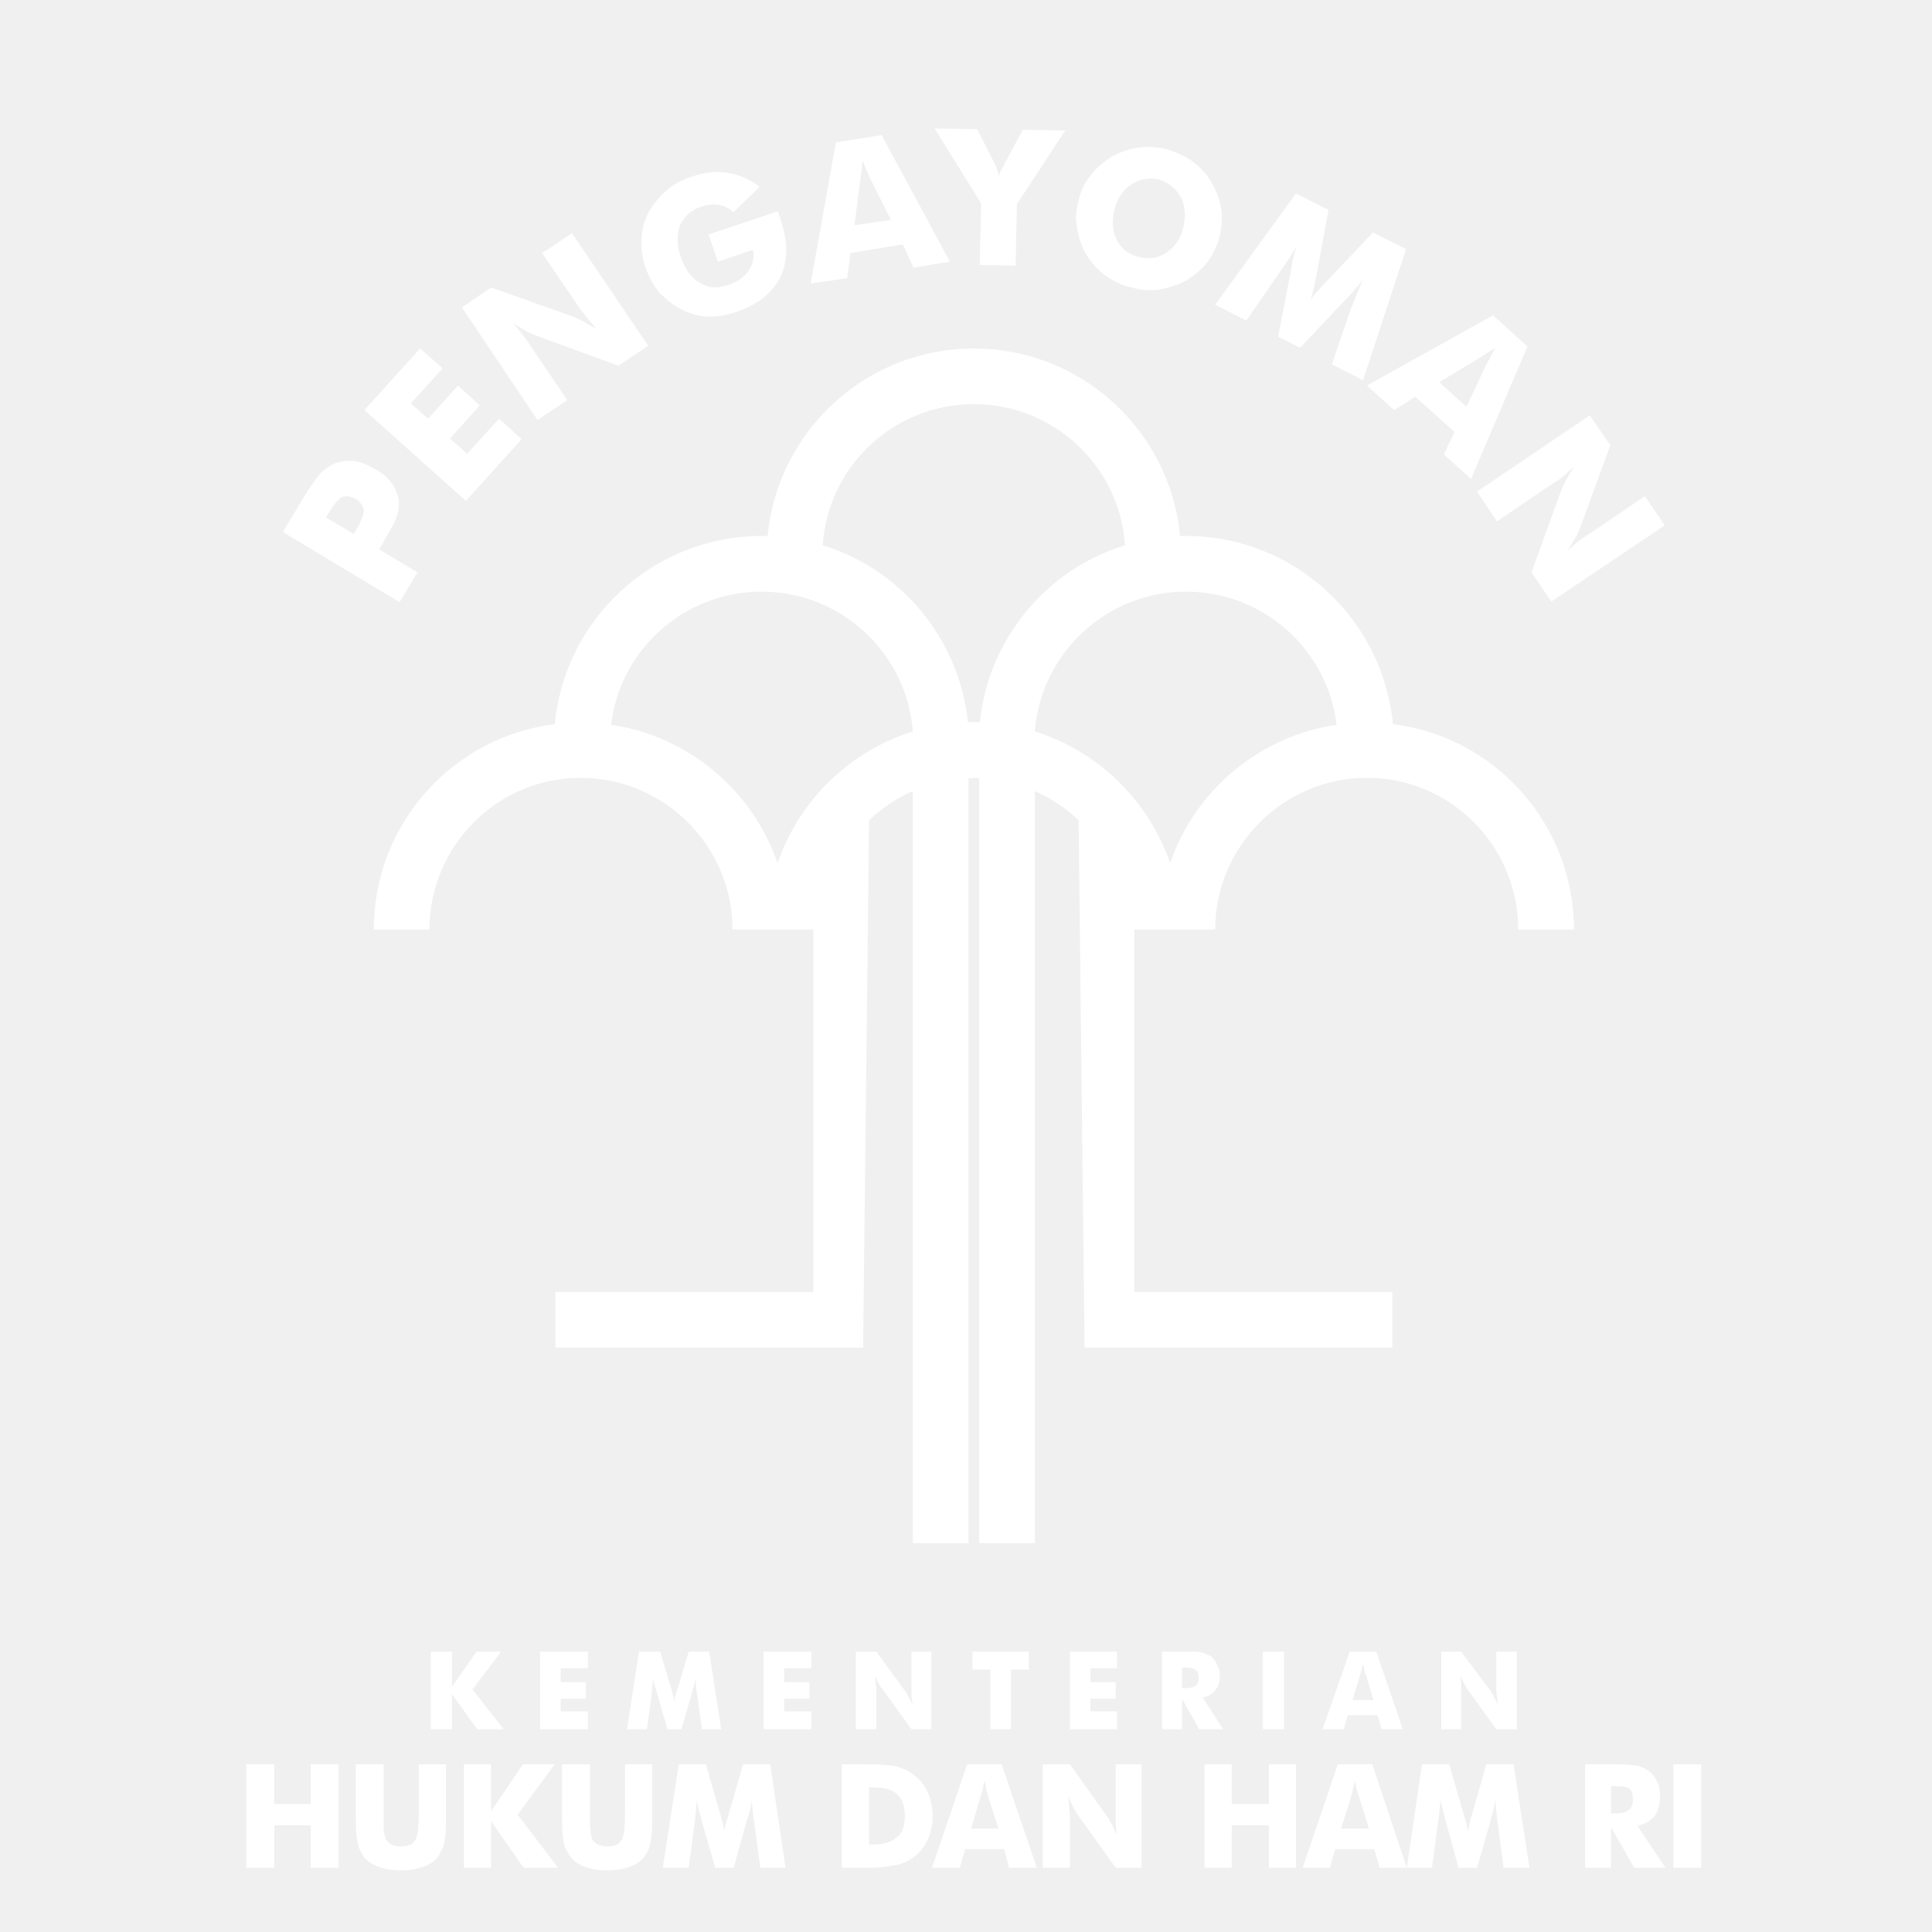
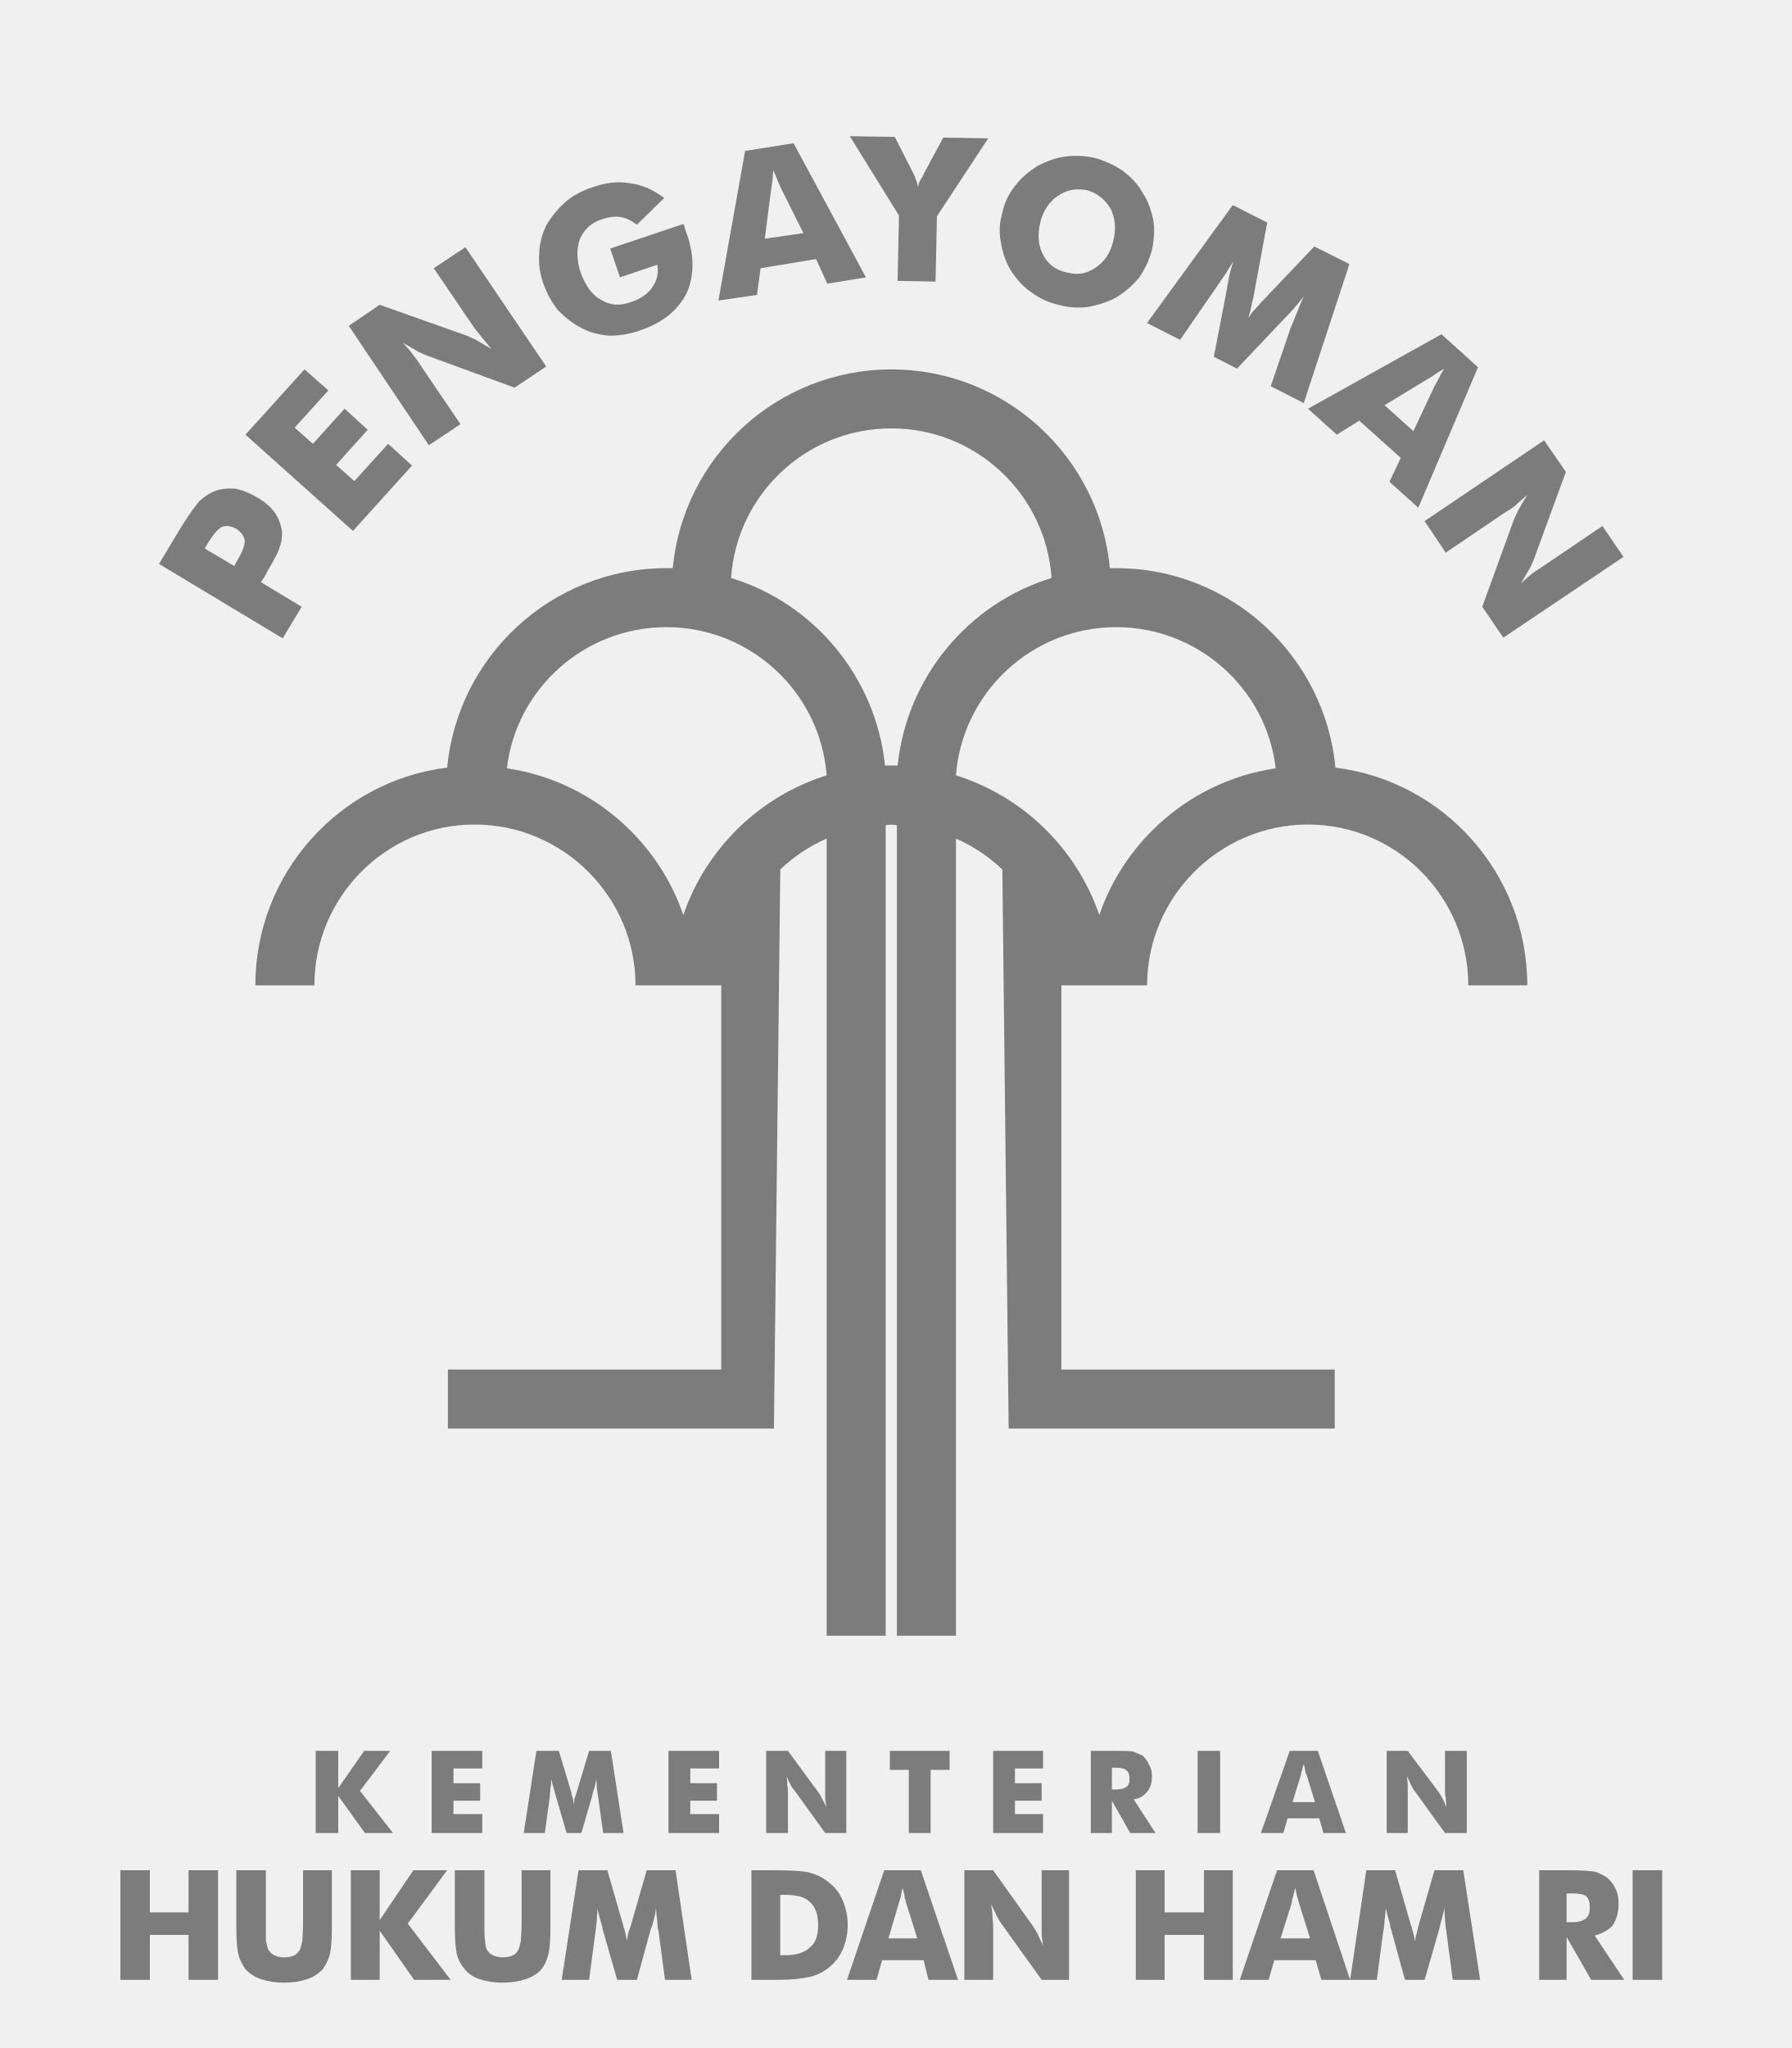
- <svg xmlns="http://www.w3.org/2000/svg" width="80" height="80" viewBox="0 0 80 80" fill="none">
-   <path fill-rule="evenodd" clip-rule="evenodd" d="M17.836 71.603V68.393H18.715V69.847L19.73 68.393H20.746L19.566 69.957L20.856 71.603H19.758L18.715 70.149V71.603H17.836ZM17.287 23.702L16.546 24.936L11.713 22.028L12.537 20.656C12.866 20.108 13.141 19.751 13.306 19.559C13.498 19.394 13.69 19.257 13.91 19.175C14.157 19.093 14.431 19.065 14.706 19.093C14.981 19.148 15.255 19.257 15.53 19.422C15.832 19.586 16.051 19.779 16.216 19.998C16.381 20.217 16.463 20.464 16.518 20.739C16.518 20.931 16.518 21.15 16.436 21.342C16.381 21.562 16.216 21.863 15.969 22.275L15.859 22.494L15.694 22.741L17.287 23.702ZM14.651 22.11L14.788 21.863C14.981 21.534 15.063 21.287 15.063 21.123C15.036 20.931 14.926 20.794 14.733 20.656C14.514 20.547 14.349 20.519 14.184 20.574C14.02 20.656 13.855 20.848 13.663 21.15L13.498 21.425L14.651 22.11ZM19.291 20.739L15.09 16.98L17.397 14.429L18.33 15.252L17.012 16.706L17.726 17.337L18.962 15.965L19.868 16.788L18.632 18.16L19.346 18.791L20.664 17.337L21.598 18.187L19.291 20.739ZM22.256 17.392L19.127 12.728L20.335 11.905L23.739 13.112C23.794 13.139 23.931 13.194 24.096 13.276C24.288 13.386 24.48 13.496 24.7 13.633C24.563 13.469 24.426 13.304 24.316 13.167C24.206 13.03 24.096 12.892 24.014 12.783L22.449 10.478L23.684 9.655L26.842 14.319L25.606 15.142L22.229 13.907C22.147 13.88 22.037 13.825 21.845 13.743C21.68 13.633 21.46 13.523 21.241 13.386C21.405 13.578 21.543 13.715 21.652 13.88C21.762 14.017 21.872 14.154 21.927 14.264L23.492 16.569L22.256 17.392ZM29.725 10.835L29.34 9.71L32.196 8.75C32.223 8.777 32.223 8.805 32.251 8.859C32.251 8.914 32.278 8.969 32.306 9.051C32.635 9.957 32.635 10.752 32.333 11.438C32.004 12.097 31.427 12.591 30.548 12.892C30.109 13.057 29.697 13.112 29.313 13.112C28.928 13.084 28.572 13.002 28.215 12.81C27.885 12.645 27.583 12.399 27.308 12.124C27.061 11.822 26.869 11.466 26.732 11.082C26.595 10.697 26.54 10.313 26.567 9.929C26.567 9.545 26.677 9.161 26.842 8.805C27.034 8.475 27.281 8.174 27.583 7.899C27.858 7.652 28.215 7.46 28.626 7.323C29.148 7.131 29.642 7.076 30.109 7.158C30.576 7.213 31.015 7.405 31.454 7.735L30.384 8.777C30.164 8.612 29.944 8.503 29.725 8.475C29.505 8.448 29.285 8.475 29.038 8.558C28.599 8.695 28.324 8.969 28.16 9.326C28.022 9.71 28.022 10.149 28.187 10.643C28.379 11.164 28.626 11.521 28.983 11.713C29.34 11.932 29.725 11.96 30.164 11.795C30.521 11.685 30.823 11.466 30.988 11.219C31.18 10.944 31.235 10.67 31.18 10.341L29.725 10.835ZM35.381 9.326L36.891 9.106L36.012 7.35C35.985 7.296 35.957 7.213 35.902 7.104C35.847 6.966 35.793 6.829 35.71 6.637C35.71 6.774 35.683 6.912 35.683 7.049C35.655 7.158 35.655 7.296 35.628 7.405L35.381 9.326ZM33.569 11.74L34.612 5.896L36.506 5.595L39.334 10.835L37.824 11.082L37.385 10.121L35.216 10.478L35.079 11.521L33.569 11.74ZM40.57 10.972L40.625 8.42L38.703 5.32L40.46 5.348L41.202 6.802C41.202 6.829 41.202 6.829 41.229 6.857C41.284 6.994 41.339 7.158 41.366 7.296C41.394 7.158 41.449 7.021 41.558 6.884C41.558 6.857 41.586 6.829 41.586 6.802L42.355 5.375L44.112 5.403L42.108 8.448L42.053 10.999L40.57 10.972ZM50.509 9.765C50.399 10.176 50.235 10.505 50.015 10.835C49.768 11.136 49.493 11.383 49.136 11.603C48.807 11.795 48.422 11.905 48.038 11.987C47.626 12.042 47.242 12.014 46.858 11.905C46.473 11.822 46.116 11.658 45.787 11.411C45.457 11.191 45.21 10.89 44.99 10.56C44.798 10.231 44.661 9.847 44.606 9.463C44.524 9.079 44.551 8.695 44.661 8.311C44.743 7.927 44.908 7.57 45.155 7.268C45.375 6.966 45.677 6.719 46.006 6.5C46.363 6.308 46.72 6.171 47.105 6.116C47.517 6.061 47.901 6.088 48.285 6.171C48.67 6.281 49.027 6.445 49.356 6.665C49.685 6.912 49.96 7.186 50.152 7.543C50.372 7.872 50.482 8.228 50.564 8.612C50.619 8.997 50.592 9.381 50.509 9.765ZM47.187 10.643C47.599 10.752 47.956 10.697 48.313 10.451C48.67 10.204 48.889 9.874 48.999 9.408C49.109 8.942 49.081 8.53 48.889 8.146C48.67 7.789 48.368 7.543 47.983 7.433C47.571 7.35 47.187 7.405 46.83 7.652C46.501 7.872 46.254 8.228 46.144 8.695C46.034 9.161 46.061 9.573 46.254 9.957C46.446 10.313 46.748 10.56 47.187 10.643ZM56.44 15.745L55.149 15.087L55.946 12.755C56.028 12.591 56.083 12.426 56.165 12.234C56.248 12.014 56.33 11.822 56.44 11.575C56.303 11.768 56.083 12.014 55.836 12.289C55.781 12.344 55.753 12.371 55.726 12.399L53.831 14.401L52.925 13.935L53.447 11.246C53.447 11.219 53.447 11.164 53.474 11.082C53.529 10.725 53.612 10.423 53.694 10.204C53.584 10.368 53.474 10.56 53.365 10.725C53.227 10.917 53.118 11.082 53.008 11.246L51.608 13.276L50.317 12.618L53.667 8.009L55.012 8.695L54.463 11.658C54.463 11.685 54.435 11.713 54.435 11.768C54.381 12.042 54.326 12.261 54.271 12.426C54.326 12.344 54.381 12.261 54.463 12.152C54.545 12.069 54.655 11.96 54.765 11.822L56.852 9.628L58.224 10.313L56.44 15.745ZM59.597 15.828L60.723 16.843L61.547 15.087C61.574 15.032 61.629 14.95 61.684 14.84C61.739 14.73 61.821 14.566 61.931 14.401C61.794 14.483 61.684 14.538 61.574 14.621C61.464 14.703 61.355 14.758 61.272 14.813L59.597 15.828ZM56.605 15.965L61.821 13.057L63.249 14.346L60.915 19.833L59.789 18.818L60.229 17.886L58.609 16.431L57.73 16.98L56.605 15.965ZM61.162 20.355L65.83 17.2L66.681 18.434L65.446 21.809C65.418 21.891 65.363 22.001 65.281 22.193C65.171 22.357 65.061 22.549 64.924 22.796C65.089 22.632 65.253 22.494 65.391 22.385C65.555 22.275 65.665 22.193 65.802 22.11L68.109 20.547L68.933 21.754L64.237 24.909L63.414 23.702L64.649 20.3C64.677 20.245 64.732 20.108 64.814 19.943C64.924 19.751 65.034 19.559 65.171 19.34C65.006 19.477 64.841 19.614 64.704 19.751C64.567 19.861 64.43 19.943 64.292 20.025L61.986 21.589L61.162 20.355ZM10.203 77.337V73.057H11.356V74.703H12.866V73.057H14.02V77.337H12.866V75.581H11.356V77.337H10.203ZM14.733 73.057H15.887V75.142C15.887 75.444 15.887 75.663 15.887 75.8C15.914 75.91 15.941 76.047 15.969 76.13C16.024 76.239 16.106 76.322 16.216 76.376C16.326 76.431 16.436 76.459 16.601 76.459C16.765 76.459 16.902 76.431 17.012 76.376C17.095 76.322 17.177 76.239 17.232 76.13C17.259 76.047 17.287 75.91 17.314 75.8C17.314 75.663 17.342 75.444 17.342 75.142V74.84V73.057H18.468V75.306C18.468 75.773 18.44 76.13 18.385 76.349C18.33 76.569 18.22 76.761 18.111 76.925C17.946 77.09 17.754 77.227 17.506 77.309C17.259 77.392 16.957 77.447 16.601 77.447C16.244 77.447 15.941 77.392 15.694 77.309C15.447 77.227 15.255 77.09 15.09 76.925C14.981 76.761 14.871 76.569 14.816 76.349C14.761 76.13 14.733 75.773 14.733 75.306V74.868V73.057ZM19.209 77.337V73.057H20.335V75.005L21.652 73.057H22.97L21.433 75.142L23.108 77.337H21.68L20.335 75.416V77.337H19.209ZM23.272 73.057H24.426V75.142C24.426 75.444 24.426 75.663 24.453 75.8C24.453 75.91 24.48 76.047 24.508 76.13C24.563 76.239 24.645 76.322 24.755 76.376C24.865 76.431 25.002 76.459 25.139 76.459C25.304 76.459 25.442 76.431 25.551 76.376C25.661 76.322 25.716 76.239 25.771 76.13C25.798 76.047 25.826 75.91 25.853 75.8C25.853 75.663 25.881 75.444 25.881 75.142V74.84V73.057H27.006V75.306C27.006 75.773 26.979 76.13 26.924 76.349C26.869 76.569 26.787 76.761 26.65 76.925C26.512 77.09 26.293 77.227 26.046 77.309C25.798 77.392 25.496 77.447 25.139 77.447C24.782 77.447 24.48 77.392 24.233 77.309C23.986 77.227 23.794 77.09 23.657 76.925C23.52 76.761 23.41 76.569 23.355 76.349C23.3 76.13 23.272 75.773 23.272 75.306V74.868V73.057ZM32.525 77.337H31.482L31.235 75.471C31.207 75.361 31.18 75.197 31.18 75.032C31.152 74.895 31.152 74.703 31.125 74.511C31.125 74.703 31.07 74.922 30.988 75.197C30.96 75.252 30.96 75.306 30.933 75.334L30.384 77.337H29.615L29.038 75.334C29.038 75.306 29.038 75.252 29.011 75.197C28.928 74.922 28.873 74.703 28.846 74.538C28.846 74.675 28.819 74.84 28.819 75.005C28.791 75.169 28.791 75.334 28.764 75.471L28.517 77.337H27.446L28.105 73.057H29.23L29.862 75.252C29.862 75.279 29.862 75.306 29.889 75.334C29.944 75.526 29.972 75.691 29.999 75.828C29.999 75.773 30.027 75.691 30.027 75.581C30.054 75.499 30.082 75.389 30.137 75.252L30.768 73.057H31.894L32.525 77.337ZM34.859 77.337V73.057H35.71C36.369 73.057 36.836 73.084 37.111 73.139C37.358 73.222 37.605 73.304 37.797 73.468C38.072 73.66 38.264 73.88 38.401 74.182C38.538 74.484 38.621 74.813 38.621 75.197C38.621 75.581 38.538 75.91 38.401 76.212C38.264 76.486 38.072 76.733 37.797 76.925C37.605 77.062 37.385 77.172 37.111 77.227C36.863 77.282 36.452 77.337 35.902 77.337H35.71H34.859ZM35.985 76.376H36.177C36.616 76.376 36.946 76.267 37.138 76.075C37.358 75.91 37.467 75.608 37.467 75.197C37.467 74.785 37.358 74.484 37.138 74.291C36.946 74.099 36.616 74.017 36.177 74.017H35.985V76.376ZM40.213 75.718H41.339L40.9 74.319C40.9 74.291 40.872 74.209 40.845 74.127C40.845 74.017 40.817 73.907 40.762 73.743C40.735 73.853 40.707 73.962 40.707 74.044C40.68 74.154 40.652 74.237 40.625 74.319L40.213 75.718ZM38.593 77.337L40.048 73.057H41.476L42.931 77.337H41.778L41.586 76.569H39.966L39.746 77.337H38.593ZM43.178 77.337V73.057H44.304L45.869 75.252C45.897 75.306 45.952 75.389 46.034 75.526C46.089 75.663 46.171 75.828 46.254 75.992C46.226 75.828 46.199 75.663 46.199 75.526C46.199 75.389 46.199 75.279 46.199 75.169V73.057H47.269V77.337H46.199L44.606 75.115C44.579 75.087 44.524 74.977 44.441 74.84C44.386 74.703 44.304 74.566 44.222 74.374C44.249 74.566 44.277 74.703 44.277 74.84C44.277 74.977 44.304 75.115 44.304 75.224V77.337H43.178ZM49.878 77.337V73.057H51.004V74.703H52.541V73.057H53.667V77.337H52.541V75.581H51.004V77.337H49.878ZM55.534 75.718H56.687L56.248 74.319C56.248 74.291 56.22 74.209 56.193 74.127C56.165 74.017 56.138 73.907 56.11 73.743C56.083 73.853 56.055 73.962 56.028 74.044C56.001 74.154 55.973 74.237 55.973 74.319L55.534 75.718ZM53.941 77.337L55.397 73.057H56.824L58.252 77.337H57.126L56.907 76.569H55.287L55.067 77.337H53.941ZM63.331 77.337H62.261L62.014 75.471C61.986 75.361 61.986 75.197 61.959 75.032C61.959 74.895 61.931 74.703 61.931 74.511C61.904 74.703 61.849 74.922 61.766 75.197C61.766 75.252 61.739 75.306 61.739 75.334L61.162 77.337H60.394L59.844 75.334C59.817 75.306 59.817 75.252 59.817 75.197C59.735 74.922 59.68 74.703 59.652 74.538C59.625 74.675 59.625 74.84 59.597 75.005C59.597 75.169 59.57 75.334 59.542 75.471L59.295 77.337H58.252L58.883 73.057H60.009L60.641 75.252C60.668 75.279 60.668 75.306 60.668 75.334C60.723 75.526 60.778 75.691 60.778 75.828C60.805 75.773 60.805 75.691 60.833 75.581C60.86 75.499 60.888 75.389 60.915 75.252L61.547 73.057H62.672L63.331 77.337ZM65.638 77.337V73.057H66.818C67.285 73.057 67.615 73.084 67.807 73.112C67.999 73.167 68.136 73.249 68.274 73.331C68.438 73.468 68.548 73.606 68.63 73.798C68.713 73.962 68.74 74.154 68.74 74.374C68.74 74.703 68.658 74.977 68.521 75.197C68.356 75.389 68.109 75.526 67.807 75.608L68.96 77.337H67.669L66.709 75.663V77.337H65.638ZM66.709 75.087H66.928C67.175 75.087 67.34 75.032 67.45 74.95C67.56 74.868 67.615 74.73 67.615 74.538C67.615 74.319 67.587 74.182 67.477 74.072C67.368 73.99 67.175 73.962 66.928 73.962H66.709V75.087ZM69.29 77.337V73.057H70.443V77.337H69.29ZM22.366 71.603V68.393H24.343V69.079H23.218V69.655H24.261V70.341H23.218V70.862H24.343V71.603H22.366ZM29.862 71.603H29.066L28.873 70.204C28.846 70.094 28.846 69.984 28.819 69.874C28.819 69.765 28.819 69.627 28.791 69.49C28.791 69.627 28.736 69.792 28.681 69.984C28.654 70.039 28.654 70.067 28.654 70.094L28.215 71.603H27.638L27.199 70.094C27.199 70.067 27.171 70.039 27.171 69.984C27.116 69.792 27.061 69.627 27.034 69.49C27.034 69.6 27.034 69.737 27.006 69.847C27.006 69.957 26.979 70.094 26.979 70.204L26.787 71.603H25.963L26.457 68.393H27.336L27.83 70.039C27.83 70.039 27.83 70.067 27.83 70.094C27.885 70.231 27.913 70.368 27.913 70.478C27.94 70.423 27.94 70.341 27.94 70.286C27.968 70.204 27.995 70.121 28.022 70.039L28.517 68.393H29.368L29.862 71.603ZM31.619 71.603V68.393H33.596V69.079H32.47V69.655H33.514V70.341H32.47V70.862H33.596V71.603H31.619ZM35.436 71.603V68.393H36.287L37.495 70.039C37.522 70.067 37.55 70.121 37.605 70.231C37.66 70.341 37.715 70.451 37.797 70.588C37.769 70.478 37.742 70.341 37.742 70.231C37.742 70.149 37.742 70.039 37.742 69.957V68.393H38.566V71.603H37.742L36.534 69.929C36.506 69.902 36.452 69.847 36.397 69.737C36.342 69.627 36.287 69.518 36.232 69.381C36.259 69.518 36.259 69.627 36.259 69.737C36.287 69.847 36.287 69.929 36.287 70.012V71.603H35.436ZM41.009 71.603V69.134H40.268V68.393H42.602V69.134H41.86V71.603H41.009ZM44.304 71.603V68.393H46.254V69.079H45.155V69.655H46.199V70.341H45.155V70.862H46.254V71.603H44.304ZM48.12 71.603V68.393H49.027C49.383 68.393 49.631 68.393 49.768 68.42C49.905 68.475 50.042 68.53 50.152 68.585C50.262 68.695 50.344 68.805 50.399 68.942C50.482 69.079 50.509 69.216 50.509 69.381C50.509 69.627 50.454 69.847 50.317 69.984C50.207 70.149 50.015 70.258 49.795 70.286L50.647 71.603H49.658L48.944 70.341V71.603H48.12ZM48.944 69.902H49.109C49.274 69.902 49.411 69.874 49.521 69.792C49.603 69.737 49.631 69.627 49.631 69.49C49.631 69.353 49.603 69.216 49.521 69.161C49.438 69.079 49.301 69.051 49.109 69.051H48.944V69.902ZM52.294 71.603V68.393H53.172V71.603H52.294ZM56.001 70.396H56.879L56.55 69.326C56.522 69.298 56.522 69.243 56.495 69.189C56.495 69.106 56.467 69.024 56.44 68.914C56.412 68.969 56.385 69.051 56.385 69.134C56.358 69.189 56.33 69.271 56.33 69.326L56.001 70.396ZM54.765 71.603L55.891 68.393H56.989L58.087 71.603H57.209L57.044 71.027H55.808L55.644 71.603H54.765ZM59.68 71.603V68.393H60.503L61.739 70.039C61.739 70.067 61.794 70.121 61.849 70.231C61.904 70.341 61.959 70.451 62.014 70.588C62.014 70.478 61.986 70.341 61.986 70.231C61.959 70.149 61.959 70.039 61.959 69.957V68.393H62.81V71.603H61.959L60.751 69.929C60.723 69.902 60.696 69.847 60.641 69.737C60.586 69.627 60.531 69.518 60.476 69.381C60.476 69.518 60.503 69.627 60.503 69.737C60.503 69.847 60.503 69.929 60.503 70.012V71.603H59.68Z" fill="white" />
-   <path fill-rule="evenodd" clip-rule="evenodd" d="M22.972 29.985C23.384 25.623 27.063 22.194 31.539 22.194C31.621 22.194 31.703 22.194 31.786 22.194C32.198 17.832 35.877 14.43 40.325 14.43C44.773 14.43 48.452 17.832 48.864 22.194C48.946 22.194 49.028 22.194 49.111 22.194C53.586 22.194 57.265 25.623 57.677 29.985C61.906 30.506 65.173 34.128 65.173 38.49H62.867C62.867 35.033 60.066 32.208 56.606 32.208C53.147 32.208 50.319 35.033 50.319 38.49H46.969V53.497H57.65V55.801H44.91L44.663 33.963C44.141 33.469 43.537 33.058 42.851 32.756V63.895H40.544V32.235C40.407 32.208 40.242 32.208 40.105 32.235V63.895H37.799V32.756C37.112 33.058 36.508 33.469 35.987 33.963L35.739 55.801H23V53.497H33.68V38.49H30.331C30.331 35.033 27.503 32.208 24.043 32.208C20.584 32.208 17.783 35.033 17.783 38.49H15.477C15.477 34.128 18.744 30.506 22.972 29.985ZM34.065 22.578C37.304 23.566 39.721 26.446 40.078 29.903C40.242 29.903 40.407 29.903 40.572 29.903C40.929 26.446 43.345 23.566 46.585 22.578C46.365 19.313 43.647 16.734 40.325 16.734C37.002 16.734 34.284 19.313 34.065 22.578ZM32.198 35.746C33.076 33.168 35.163 31.11 37.799 30.287C37.552 27.05 34.833 24.498 31.539 24.498C28.326 24.498 25.663 26.913 25.306 30.013C28.518 30.479 31.182 32.756 32.198 35.746ZM42.851 30.287C45.486 31.11 47.573 33.168 48.452 35.746C49.468 32.756 52.131 30.479 55.343 30.013C54.986 26.913 52.323 24.498 49.111 24.498C45.816 24.498 43.098 27.05 42.851 30.287Z" fill="white" />
+ <svg xmlns="http://www.w3.org/2000/svg" width="70" height="80" viewBox="0 0 70 80" fill="none">
+   <path fill-rule="evenodd" clip-rule="evenodd" d="M12.336 71.603V68.393H13.215V69.847L14.23 68.393H15.246L14.066 69.957L15.356 71.603H14.258L13.215 70.149V71.603H12.336ZM11.787 23.702L11.046 24.936L6.213 22.028L7.037 20.656C7.366 20.108 7.641 19.751 7.806 19.559C7.998 19.394 8.19 19.257 8.41 19.175C8.657 19.093 8.931 19.065 9.206 19.093C9.481 19.148 9.755 19.257 10.03 19.422C10.332 19.586 10.551 19.779 10.716 19.998C10.881 20.217 10.963 20.464 11.018 20.739C11.018 20.931 11.018 21.15 10.936 21.342C10.881 21.562 10.716 21.863 10.469 22.275L10.359 22.494L10.194 22.741L11.787 23.702ZM9.151 22.11L9.288 21.863C9.481 21.534 9.563 21.287 9.563 21.123C9.535 20.931 9.426 20.794 9.233 20.656C9.014 20.547 8.849 20.519 8.684 20.574C8.52 20.656 8.355 20.848 8.163 21.15L7.998 21.425L9.151 22.11ZM13.791 20.739L9.59 16.98L11.897 14.429L12.83 15.252L11.512 16.706L12.226 17.337L13.462 15.965L14.368 16.788L13.132 18.16L13.846 18.791L15.164 17.337L16.098 18.187L13.791 20.739ZM16.756 17.392L13.627 12.728L14.835 11.905L18.239 13.112C18.294 13.139 18.431 13.194 18.596 13.276C18.788 13.386 18.98 13.496 19.2 13.633C19.063 13.469 18.926 13.304 18.816 13.167C18.706 13.03 18.596 12.892 18.514 12.783L16.949 10.478L18.184 9.655L21.342 14.319L20.106 15.142L16.729 13.907C16.647 13.88 16.537 13.825 16.345 13.743C16.18 13.633 15.96 13.523 15.741 13.386C15.905 13.578 16.043 13.715 16.152 13.88C16.262 14.017 16.372 14.154 16.427 14.264L17.992 16.569L16.756 17.392ZM24.225 10.835L23.84 9.71L26.696 8.75C26.723 8.777 26.723 8.805 26.751 8.859C26.751 8.914 26.778 8.969 26.806 9.051C27.135 9.957 27.135 10.752 26.833 11.438C26.504 12.097 25.927 12.591 25.048 12.892C24.609 13.057 24.197 13.112 23.813 13.112C23.428 13.084 23.072 13.002 22.715 12.81C22.385 12.645 22.083 12.399 21.808 12.124C21.561 11.822 21.369 11.466 21.232 11.082C21.095 10.697 21.04 10.313 21.067 9.929C21.067 9.545 21.177 9.161 21.342 8.805C21.534 8.475 21.781 8.174 22.083 7.899C22.358 7.652 22.715 7.46 23.126 7.323C23.648 7.131 24.142 7.076 24.609 7.158C25.076 7.213 25.515 7.405 25.954 7.735L24.884 8.777C24.664 8.612 24.444 8.503 24.225 8.475C24.005 8.448 23.785 8.475 23.538 8.558C23.099 8.695 22.824 8.969 22.66 9.326C22.522 9.71 22.522 10.149 22.687 10.643C22.879 11.164 23.126 11.521 23.483 11.713C23.84 11.932 24.225 11.96 24.664 11.795C25.021 11.685 25.323 11.466 25.488 11.219C25.68 10.944 25.735 10.67 25.68 10.341L24.225 10.835ZM29.881 9.326L31.391 9.106L30.512 7.35C30.485 7.296 30.457 7.213 30.402 7.104C30.348 6.966 30.293 6.829 30.21 6.637C30.21 6.774 30.183 6.912 30.183 7.049C30.155 7.158 30.155 7.296 30.128 7.405L29.881 9.326ZM28.069 11.74L29.112 5.896L31.006 5.595L33.834 10.835L32.324 11.082L31.885 10.121L29.716 10.478L29.579 11.521L28.069 11.74ZM35.07 10.972L35.125 8.42L33.203 5.32L34.96 5.348L35.702 6.802C35.702 6.829 35.702 6.829 35.729 6.857C35.784 6.994 35.839 7.158 35.866 7.296C35.894 7.158 35.949 7.021 36.058 6.884C36.058 6.857 36.086 6.829 36.086 6.802L36.855 5.375L38.612 5.403L36.608 8.448L36.553 10.999L35.07 10.972ZM45.009 9.765C44.899 10.176 44.735 10.505 44.515 10.835C44.268 11.136 43.993 11.383 43.636 11.603C43.307 11.795 42.922 11.905 42.538 11.987C42.126 12.042 41.742 12.014 41.358 11.905C40.973 11.822 40.616 11.658 40.287 11.411C39.957 11.191 39.71 10.89 39.49 10.56C39.298 10.231 39.161 9.847 39.106 9.463C39.024 9.079 39.051 8.695 39.161 8.311C39.243 7.927 39.408 7.57 39.655 7.268C39.875 6.966 40.177 6.719 40.506 6.5C40.863 6.308 41.22 6.171 41.605 6.116C42.017 6.061 42.401 6.088 42.785 6.171C43.17 6.281 43.527 6.445 43.856 6.665C44.185 6.912 44.46 7.186 44.652 7.543C44.872 7.872 44.982 8.228 45.064 8.612C45.119 8.997 45.092 9.381 45.009 9.765ZM41.687 10.643C42.099 10.752 42.456 10.697 42.813 10.451C43.17 10.204 43.389 9.874 43.499 9.408C43.609 8.942 43.581 8.53 43.389 8.146C43.17 7.789 42.868 7.543 42.483 7.433C42.071 7.35 41.687 7.405 41.33 7.652C41.001 7.872 40.754 8.228 40.644 8.695C40.534 9.161 40.561 9.573 40.754 9.957C40.946 10.313 41.248 10.56 41.687 10.643ZM50.94 15.745L49.649 15.087L50.446 12.755C50.528 12.591 50.583 12.426 50.665 12.234C50.748 12.014 50.83 11.822 50.94 11.575C50.803 11.768 50.583 12.014 50.336 12.289C50.281 12.344 50.253 12.371 50.226 12.399L48.331 14.401L47.425 13.935L47.947 11.246C47.947 11.219 47.947 11.164 47.974 11.082C48.029 10.725 48.112 10.423 48.194 10.204C48.084 10.368 47.974 10.56 47.865 10.725C47.727 10.917 47.618 11.082 47.508 11.246L46.108 13.276L44.817 12.618L48.167 8.009L49.512 8.695L48.963 11.658C48.963 11.685 48.935 11.713 48.935 11.768C48.881 12.042 48.826 12.261 48.771 12.426C48.826 12.344 48.881 12.261 48.963 12.152C49.045 12.069 49.155 11.96 49.265 11.822L51.352 9.628L52.724 10.313L50.94 15.745ZM54.097 15.828L55.223 16.843L56.047 15.087C56.074 15.032 56.129 14.95 56.184 14.84C56.239 14.73 56.321 14.566 56.431 14.401C56.294 14.483 56.184 14.538 56.074 14.621C55.964 14.703 55.855 14.758 55.772 14.813L54.097 15.828ZM51.105 15.965L56.321 13.057L57.749 14.346L55.415 19.833L54.289 18.818L54.729 17.886L53.109 16.431L52.23 16.98L51.105 15.965ZM55.662 20.355L60.33 17.2L61.181 18.434L59.946 21.809C59.918 21.891 59.863 22.001 59.781 22.193C59.671 22.357 59.561 22.549 59.424 22.796C59.589 22.632 59.753 22.494 59.891 22.385C60.055 22.275 60.165 22.193 60.303 22.11L62.609 20.547L63.432 21.754L58.737 24.909L57.914 23.702L59.149 20.3C59.177 20.245 59.232 20.108 59.314 19.943C59.424 19.751 59.534 19.559 59.671 19.34C59.506 19.477 59.342 19.614 59.204 19.751C59.067 19.861 58.93 19.943 58.792 20.025L56.486 21.589L55.662 20.355ZM4.703 77.337V73.057H5.856V74.703H7.366V73.057H8.52V77.337H7.366V75.581H5.856V77.337H4.703ZM9.233 73.057H10.387V75.142C10.387 75.444 10.387 75.663 10.387 75.8C10.414 75.91 10.441 76.047 10.469 76.13C10.524 76.239 10.606 76.322 10.716 76.376C10.826 76.431 10.936 76.459 11.101 76.459C11.265 76.459 11.402 76.431 11.512 76.376C11.595 76.322 11.677 76.239 11.732 76.13C11.759 76.047 11.787 75.91 11.814 75.8C11.814 75.663 11.842 75.444 11.842 75.142V74.84V73.057H12.967V75.306C12.967 75.773 12.94 76.13 12.885 76.349C12.83 76.569 12.72 76.761 12.611 76.925C12.446 77.09 12.254 77.227 12.007 77.309C11.759 77.392 11.457 77.447 11.101 77.447C10.744 77.447 10.441 77.392 10.194 77.309C9.947 77.227 9.755 77.09 9.59 76.925C9.481 76.761 9.371 76.569 9.316 76.349C9.261 76.13 9.233 75.773 9.233 75.306V74.868V73.057ZM13.709 77.337V73.057H14.835V75.005L16.152 73.057H17.47L15.933 75.142L17.608 77.337H16.18L14.835 75.416V77.337H13.709ZM17.772 73.057H18.926V75.142C18.926 75.444 18.926 75.663 18.953 75.8C18.953 75.91 18.98 76.047 19.008 76.13C19.063 76.239 19.145 76.322 19.255 76.376C19.365 76.431 19.502 76.459 19.64 76.459C19.804 76.459 19.942 76.431 20.051 76.376C20.161 76.322 20.216 76.239 20.271 76.13C20.298 76.047 20.326 75.91 20.353 75.8C20.353 75.663 20.381 75.444 20.381 75.142V74.84V73.057H21.506V75.306C21.506 75.773 21.479 76.13 21.424 76.349C21.369 76.569 21.287 76.761 21.15 76.925C21.012 77.09 20.793 77.227 20.546 77.309C20.298 77.392 19.996 77.447 19.64 77.447C19.282 77.447 18.98 77.392 18.733 77.309C18.486 77.227 18.294 77.09 18.157 76.925C18.02 76.761 17.91 76.569 17.855 76.349C17.8 76.13 17.772 75.773 17.772 75.306V74.868V73.057ZM27.025 77.337H25.982L25.735 75.471C25.707 75.361 25.68 75.197 25.68 75.032C25.652 74.895 25.652 74.703 25.625 74.511C25.625 74.703 25.57 74.922 25.488 75.197C25.46 75.252 25.46 75.306 25.433 75.334L24.884 77.337H24.115L23.538 75.334C23.538 75.306 23.538 75.252 23.511 75.197C23.428 74.922 23.373 74.703 23.346 74.538C23.346 74.675 23.319 74.84 23.319 75.005C23.291 75.169 23.291 75.334 23.264 75.471L23.017 77.337H21.946L22.605 73.057H23.73L24.362 75.252C24.362 75.279 24.362 75.306 24.389 75.334C24.444 75.526 24.472 75.691 24.499 75.828C24.499 75.773 24.527 75.691 24.527 75.581C24.554 75.499 24.582 75.389 24.637 75.252L25.268 73.057H26.394L27.025 77.337ZM29.359 77.337V73.057H30.21C30.869 73.057 31.336 73.084 31.61 73.139C31.858 73.222 32.105 73.304 32.297 73.468C32.572 73.66 32.764 73.88 32.901 74.182C33.038 74.484 33.121 74.813 33.121 75.197C33.121 75.581 33.038 75.91 32.901 76.212C32.764 76.486 32.572 76.733 32.297 76.925C32.105 77.062 31.885 77.172 31.61 77.227C31.363 77.282 30.951 77.337 30.402 77.337H30.21H29.359ZM30.485 76.376H30.677C31.116 76.376 31.446 76.267 31.638 76.075C31.858 75.91 31.967 75.608 31.967 75.197C31.967 74.785 31.858 74.484 31.638 74.291C31.446 74.099 31.116 74.017 30.677 74.017H30.485V76.376ZM34.713 75.718H35.839L35.4 74.319C35.4 74.291 35.372 74.209 35.345 74.127C35.345 74.017 35.317 73.907 35.262 73.743C35.235 73.853 35.207 73.962 35.207 74.044C35.18 74.154 35.152 74.237 35.125 74.319L34.713 75.718ZM33.093 77.337L34.548 73.057H35.976L37.431 77.337H36.278L36.086 76.569H34.466L34.246 77.337H33.093ZM37.678 77.337V73.057H38.804L40.369 75.252C40.397 75.306 40.452 75.389 40.534 75.526C40.589 75.663 40.671 75.828 40.754 75.992C40.726 75.828 40.699 75.663 40.699 75.526C40.699 75.389 40.699 75.279 40.699 75.169V73.057H41.769V77.337H40.699L39.106 75.115C39.079 75.087 39.024 74.977 38.941 74.84C38.886 74.703 38.804 74.566 38.722 74.374C38.749 74.566 38.777 74.703 38.777 74.84C38.777 74.977 38.804 75.115 38.804 75.224V77.337H37.678ZM44.378 77.337V73.057H45.504V74.703H47.041V73.057H48.167V77.337H47.041V75.581H45.504V77.337H44.378ZM50.034 75.718H51.187L50.748 74.319C50.748 74.291 50.72 74.209 50.693 74.127C50.665 74.017 50.638 73.907 50.61 73.743C50.583 73.853 50.555 73.962 50.528 74.044C50.501 74.154 50.473 74.237 50.473 74.319L50.034 75.718ZM48.441 77.337L49.897 73.057H51.324L52.752 77.337H51.626L51.407 76.569H49.787L49.567 77.337H48.441ZM57.831 77.337H56.761L56.514 75.471C56.486 75.361 56.486 75.197 56.459 75.032C56.459 74.895 56.431 74.703 56.431 74.511C56.404 74.703 56.349 74.922 56.266 75.197C56.266 75.252 56.239 75.306 56.239 75.334L55.662 77.337H54.894L54.344 75.334C54.317 75.306 54.317 75.252 54.317 75.197C54.235 74.922 54.18 74.703 54.152 74.538C54.125 74.675 54.125 74.84 54.097 75.005C54.097 75.169 54.07 75.334 54.042 75.471L53.795 77.337H52.752L53.383 73.057H54.509L55.141 75.252C55.168 75.279 55.168 75.306 55.168 75.334C55.223 75.526 55.278 75.691 55.278 75.828C55.305 75.773 55.305 75.691 55.333 75.581C55.36 75.499 55.388 75.389 55.415 75.252L56.047 73.057H57.172L57.831 77.337ZM60.138 77.337V73.057H61.318C61.785 73.057 62.115 73.084 62.307 73.112C62.499 73.167 62.636 73.249 62.774 73.331C62.938 73.468 63.048 73.606 63.13 73.798C63.213 73.962 63.24 74.154 63.24 74.374C63.24 74.703 63.158 74.977 63.021 75.197C62.856 75.389 62.609 75.526 62.307 75.608L63.46 77.337H62.169L61.209 75.663V77.337H60.138ZM61.209 75.087H61.428C61.675 75.087 61.84 75.032 61.95 74.95C62.06 74.868 62.115 74.73 62.115 74.538C62.115 74.319 62.087 74.182 61.977 74.072C61.867 73.99 61.675 73.962 61.428 73.962H61.209V75.087ZM63.789 77.337V73.057H64.943V77.337H63.789ZM16.866 71.603V68.393H18.843V69.079H17.718V69.655H18.761V70.341H17.718V70.862H18.843V71.603H16.866ZM24.362 71.603H23.566L23.373 70.204C23.346 70.094 23.346 69.984 23.319 69.874C23.319 69.765 23.319 69.627 23.291 69.49C23.291 69.627 23.236 69.792 23.181 69.984C23.154 70.039 23.154 70.067 23.154 70.094L22.715 71.603H22.138L21.699 70.094C21.699 70.067 21.671 70.039 21.671 69.984C21.616 69.792 21.561 69.627 21.534 69.49C21.534 69.6 21.534 69.737 21.506 69.847C21.506 69.957 21.479 70.094 21.479 70.204L21.287 71.603H20.463L20.957 68.393H21.836L22.33 70.039C22.33 70.039 22.33 70.067 22.33 70.094C22.385 70.231 22.413 70.368 22.413 70.478C22.44 70.423 22.44 70.341 22.44 70.286C22.468 70.204 22.495 70.121 22.522 70.039L23.017 68.393H23.868L24.362 71.603ZM26.119 71.603V68.393H28.096V69.079H26.97V69.655H28.014V70.341H26.97V70.862H28.096V71.603H26.119ZM29.936 71.603V68.393H30.787L31.995 70.039C32.022 70.067 32.05 70.121 32.105 70.231C32.16 70.341 32.215 70.451 32.297 70.588C32.269 70.478 32.242 70.341 32.242 70.231C32.242 70.149 32.242 70.039 32.242 69.957V68.393H33.066V71.603H32.242L31.034 69.929C31.006 69.902 30.951 69.847 30.897 69.737C30.842 69.627 30.787 69.518 30.732 69.381C30.759 69.518 30.759 69.627 30.759 69.737C30.787 69.847 30.787 69.929 30.787 70.012V71.603H29.936ZM35.509 71.603V69.134H34.768V68.393H37.102V69.134H36.36V71.603H35.509ZM38.804 71.603V68.393H40.754V69.079H39.655V69.655H40.699V70.341H39.655V70.862H40.754V71.603H38.804ZM42.62 71.603V68.393H43.527C43.883 68.393 44.131 68.393 44.268 68.42C44.405 68.475 44.542 68.53 44.652 68.585C44.762 68.695 44.844 68.805 44.899 68.942C44.982 69.079 45.009 69.216 45.009 69.381C45.009 69.627 44.954 69.847 44.817 69.984C44.707 70.149 44.515 70.258 44.295 70.286L45.147 71.603H44.158L43.444 70.341V71.603H42.62ZM43.444 69.902H43.609C43.774 69.902 43.911 69.874 44.021 69.792C44.103 69.737 44.131 69.627 44.131 69.49C44.131 69.353 44.103 69.216 44.021 69.161C43.938 69.079 43.801 69.051 43.609 69.051H43.444V69.902ZM46.794 71.603V68.393H47.672V71.603H46.794ZM50.501 70.396H51.379L51.05 69.326C51.022 69.298 51.022 69.243 50.995 69.189C50.995 69.106 50.967 69.024 50.94 68.914C50.912 68.969 50.885 69.051 50.885 69.134C50.858 69.189 50.83 69.271 50.83 69.326L50.501 70.396ZM49.265 71.603L50.391 68.393H51.489L52.587 71.603H51.709L51.544 71.027H50.308L50.144 71.603H49.265ZM54.18 71.603V68.393H55.003L56.239 70.039C56.239 70.067 56.294 70.121 56.349 70.231C56.404 70.341 56.459 70.451 56.514 70.588C56.514 70.478 56.486 70.341 56.486 70.231C56.459 70.149 56.459 70.039 56.459 69.957V68.393H57.31V71.603H56.459L55.251 69.929C55.223 69.902 55.196 69.847 55.141 69.737C55.086 69.627 55.031 69.518 54.976 69.381C54.976 69.518 55.003 69.627 55.003 69.737C55.003 69.847 55.003 69.929 55.003 70.012V71.603H54.18Z" fill="#7C7C7C" />
+   <path fill-rule="evenodd" clip-rule="evenodd" d="M17.472 29.985C17.884 25.623 21.563 22.194 26.039 22.194C26.121 22.194 26.203 22.194 26.286 22.194C26.698 17.832 30.377 14.43 34.825 14.43C39.273 14.43 42.952 17.832 43.364 22.194C43.446 22.194 43.528 22.194 43.611 22.194C48.086 22.194 51.765 25.623 52.177 29.985C56.406 30.506 59.673 34.128 59.673 38.49H57.367C57.367 35.033 54.566 32.208 51.106 32.208C47.647 32.208 44.819 35.033 44.819 38.49H41.469V53.497H52.15V55.801H39.41L39.163 33.963C38.641 33.469 38.037 33.058 37.351 32.756V63.895H35.044V32.235C34.907 32.208 34.742 32.208 34.605 32.235V63.895H32.299V32.756C31.612 33.058 31.008 33.469 30.487 33.963L30.239 55.801H17.5V53.497H28.18V38.49H24.831C24.831 35.033 22.003 32.208 18.543 32.208C15.084 32.208 12.283 35.033 12.283 38.49H9.977C9.977 34.128 13.244 30.506 17.472 29.985ZM28.565 22.578C31.805 23.566 34.221 26.446 34.578 29.903C34.742 29.903 34.907 29.903 35.072 29.903C35.429 26.446 37.845 23.566 41.085 22.578C40.865 19.313 38.147 16.734 34.825 16.734C31.502 16.734 28.784 19.313 28.565 22.578ZM26.698 35.746C27.576 33.168 29.663 31.11 32.299 30.287C32.052 27.05 29.333 24.498 26.039 24.498C22.826 24.498 20.163 26.913 19.806 30.013C23.018 30.479 25.682 32.756 26.698 35.746ZM37.351 30.287C39.986 31.11 42.073 33.168 42.952 35.746C43.968 32.756 46.631 30.479 49.843 30.013C49.486 26.913 46.823 24.498 43.611 24.498C40.316 24.498 37.598 27.05 37.351 30.287Z" fill="#7C7C7C" />
</svg>
